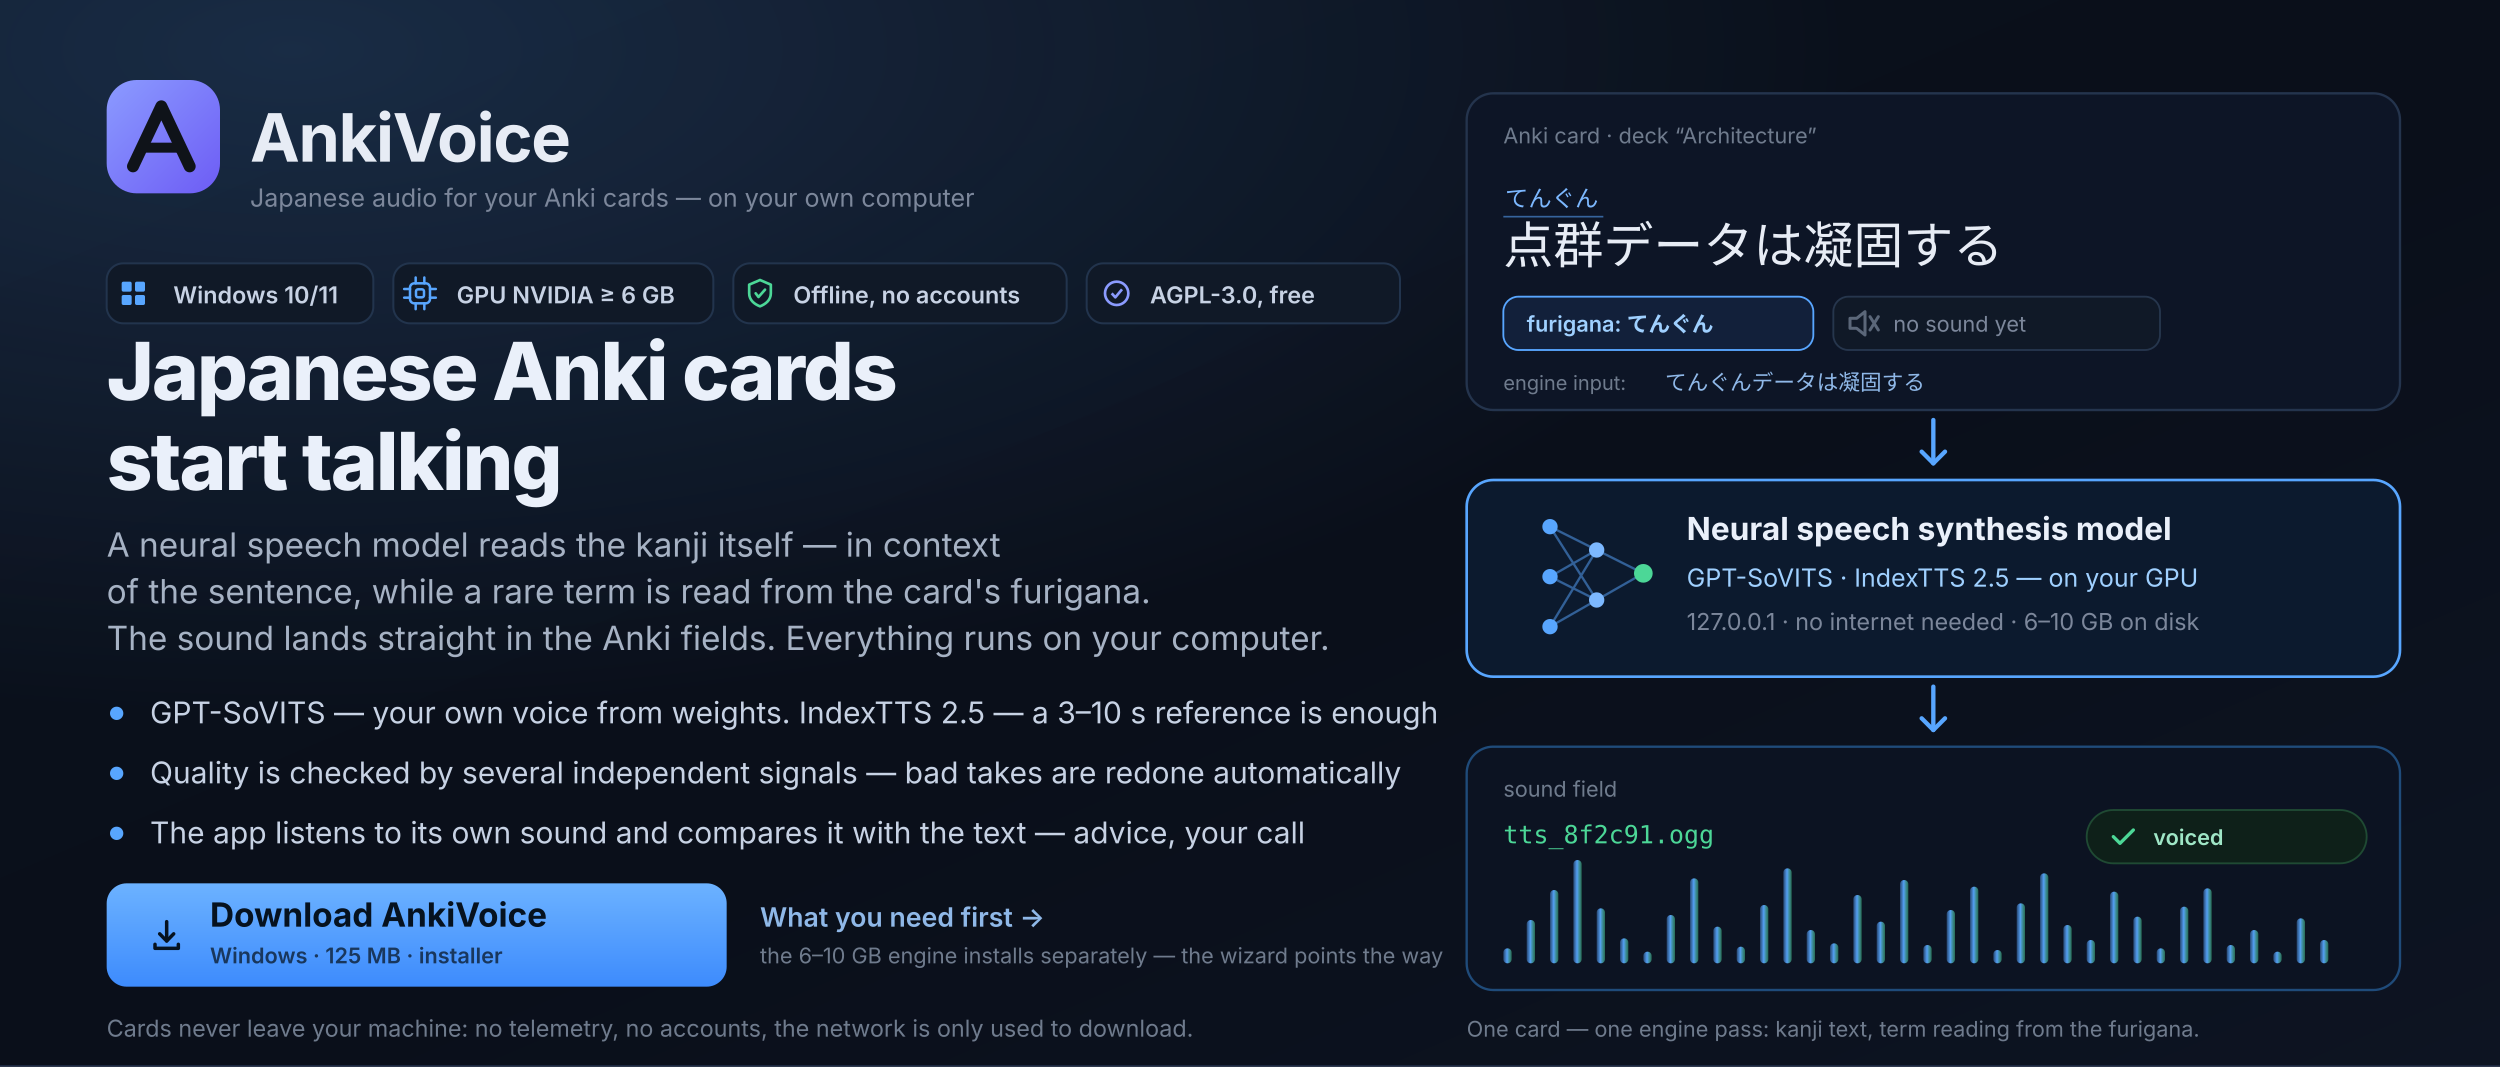
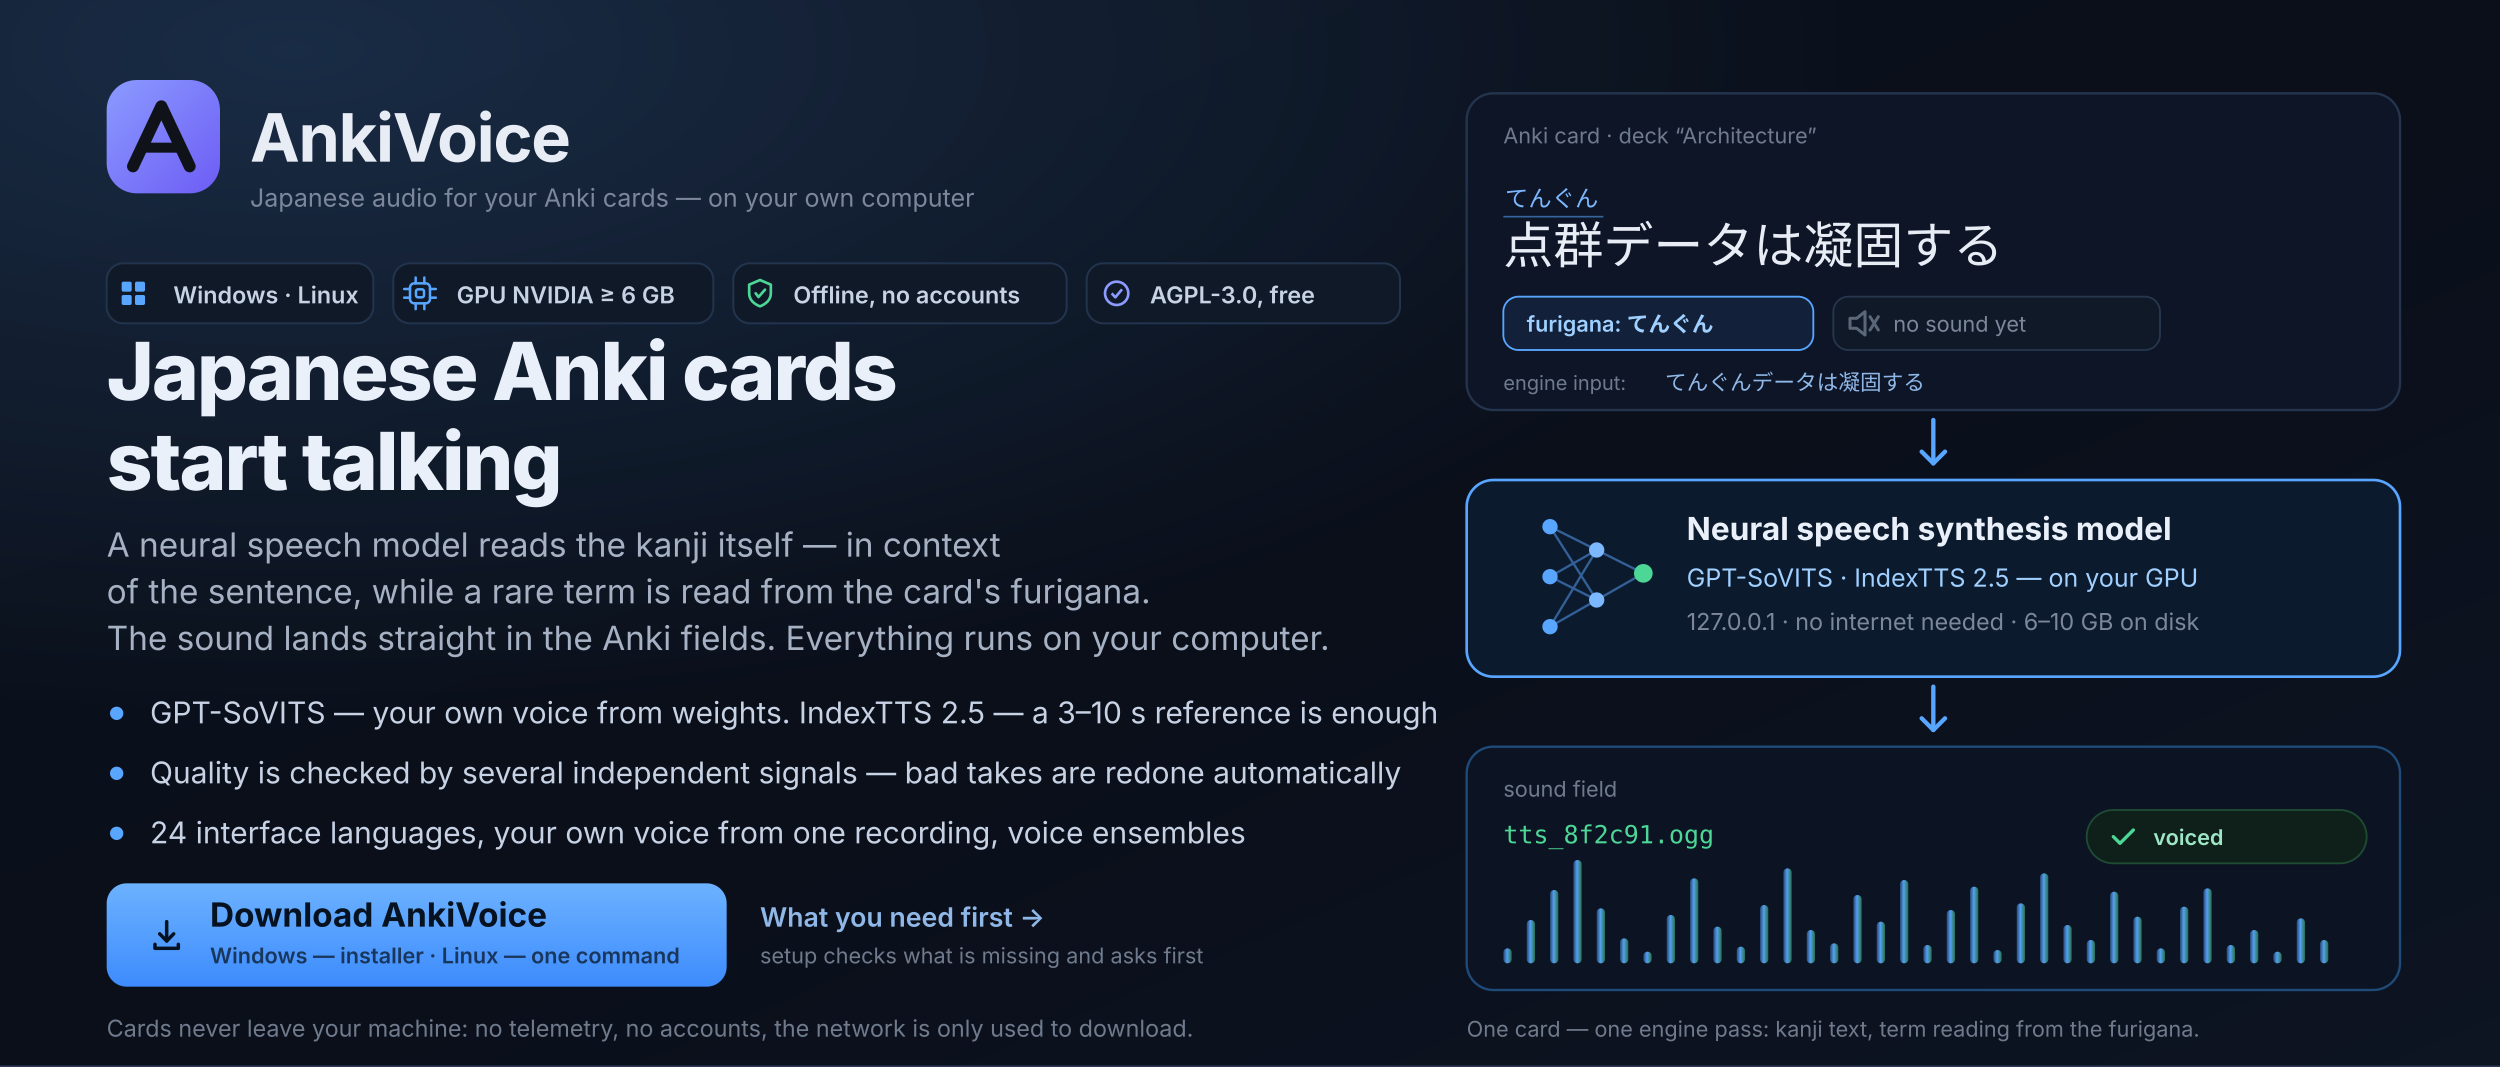
<svg xmlns="http://www.w3.org/2000/svg" width="1500" height="640" viewBox="0 0 1500 640" role="img" aria-label="AnkiVoice — шапка страницы: японская карточка Anki уходит в нейросетевую модель синтеза речи на вашем компьютере и возвращается озвученной" xml:lang="ru" font-family="Inter, 'Segoe UI', Roboto, 'Helvetica Neue', Arial, sans-serif">
  <defs>
    <linearGradient id="bgGrad" x1="0" y1="0" x2="1" y2="1">
      <stop offset="0" stop-color="#0b111c" />
      <stop offset="0.55" stop-color="#0a0f1a" />
      <stop offset="1" stop-color="#0d1422" />
    </linearGradient>
    <radialGradient id="glow" cx="0.12" cy="0.05" r="0.62">
      <stop offset="0" stop-color="#58a6ff" stop-opacity="0.18" />
      <stop offset="1" stop-color="#58a6ff" stop-opacity="0" />
    </radialGradient>
    <linearGradient id="markGrad" x1="0" y1="0" x2="1" y2="1">
      <stop offset="0" stop-color="#8B9BFF" />
      <stop offset="1" stop-color="#6D5CF5" />
    </linearGradient>
    <linearGradient id="btnGrad" x1="0" y1="0" x2="0" y2="1">
      <stop offset="0" stop-color="#6cb2ff" />
      <stop offset="1" stop-color="#3d8bfd" />
    </linearGradient>
    <linearGradient id="waveGrad" x1="0" y1="0" x2="1" y2="0">
      <stop offset="0" stop-color="#58a6ff" stop-opacity="0.35" />
      <stop offset="0.45" stop-color="#58a6ff" stop-opacity="0.95" />
      <stop offset="1" stop-color="#4CD797" stop-opacity="0.45" />
    </linearGradient>
    <g id="logoMark">
      <rect x="0" y="0" width="68" height="68" rx="18" fill="url(#markGrad)" />
      <path d="M15.8 51.8 L32.8 15.8 L49.8 51.8" fill="none" stroke="#0F1319" stroke-width="7.2" stroke-linecap="round" stroke-linejoin="round" />
      <path d="M24.2 40.6 H43.6" stroke="#0F1319" stroke-width="6" stroke-linecap="round" />
    </g>
    <g id="icoWin" fill="currentColor">
      <rect x="-7" y="-7" width="6" height="6" rx="1" />
      <rect x="1" y="-7" width="6" height="6" rx="1" />
      <rect x="-7" y="1" width="6" height="6" rx="1" />
      <rect x="1" y="1" width="6" height="6" rx="1" />
    </g>
    <g id="icoChip" fill="none" stroke="currentColor" stroke-width="1.5" stroke-linecap="round">
      <rect x="-6" y="-6" width="12" height="12" rx="2.6" />
      <rect x="-2.4" y="-2.4" width="4.8" height="4.8" rx="1.2" />
      <path d="M-6 -2.6 H-9.5 M-6 2.6 H-9.5 M6 -2.6 H9.5 M6 2.6 H9.5 M-2.6 -6 V-9.5 M2.6 -6 V-9.5 M-2.6 6 V9.5 M2.6 6 V9.5" />
    </g>
    <g id="icoShield" fill="none" stroke="currentColor" stroke-width="1.6" stroke-linejoin="round" stroke-linecap="round">
      <path d="M0 -8 L6.5 -5.2 V0 C6.5 4 3.4 6.5 0 7.8 C-3.4 6.5 -6.5 4 -6.5 0 V-5.2 Z" />
      <path d="M-2.6 0 L-0.9 2.2 L3 -2.2" />
    </g>
    <g id="icoSeal" fill="none" stroke="currentColor" stroke-width="1.6" stroke-linejoin="round">
      <circle r="7" />
      <path d="M-3 0 L-0.8 2.4 L3.2 -2.4" />
    </g>
    <g id="icoDownload" fill="none" stroke="currentColor" stroke-width="2.1" stroke-linecap="round" stroke-linejoin="round">
      <path d="M0 -8 V3.5" />
      <path d="M-4.2 -0.7 L0 3.6 L4.2 -0.7" />
      <path d="M-7 5.6 V8 H7 V5.6" />
    </g>
    <g id="icoMute" fill="none" stroke="currentColor" stroke-width="1.8" stroke-linecap="round" stroke-linejoin="round">
      <path d="M-8 -3 H-4 L1 -7 V7 L-4 3 H-8 Z" />
      <path d="M4 -4 L9 4 M9 -4 L4 4" />
    </g>
    <g id="icoCheck" fill="none" stroke="currentColor" stroke-width="2" stroke-linecap="round" stroke-linejoin="round">
      <path d="M-6 0 L-2 4 L6 -4" />
    </g>
    <g id="arrowDown" stroke="#58a6ff" stroke-width="2.6" fill="none" stroke-linecap="round" stroke-linejoin="round">
      <path d="M0 0 V26" />
      <path d="M-7 19 L0 26 L7 19" />
    </g>
    <g id="neural" stroke="#58a6ff" fill="none">
      <path d="M930 316 L958 330 M930 316 L958 360 M930 346 L958 330 M930 346 L958 360 M930 376 L958 330 M930 376 L958 360 M958 330 L986 344 M958 360 L986 344" stroke-width="1.4" stroke-opacity="0.5" />
      <circle cx="930" cy="316" r="4.6" fill="#58a6ff" stroke="none" />
      <circle cx="930" cy="346" r="4.6" fill="#58a6ff" stroke="none" />
      <circle cx="930" cy="376" r="4.6" fill="#58a6ff" stroke="none" />
      <circle cx="958" cy="330" r="4.6" fill="#7cb8ff" stroke="none" />
      <circle cx="958" cy="360" r="4.6" fill="#7cb8ff" stroke="none" />
      <circle cx="986" cy="344" r="5.6" fill="#4CD797" stroke="none" />
    </g>
  </defs>
  <rect x="0" y="0" width="1500" height="640" fill="url(#bgGrad)" />
  <rect x="0" y="0" width="1500" height="640" fill="url(#glow)" />
  <line x1="0" y1="639.5" x2="1500" y2="639.5" stroke="#1b2740" stroke-width="1" />
  <use href="#logoMark" x="64" y="48" />
  <text x="150" y="97" font-size="40" font-weight="700" letter-spacing="-0.8" fill="#E7ECF5">AnkiVoice</text>
  <text x="150" y="124" font-size="15" fill="#7C879B">Japanese audio for your Anki cards — on your own computer</text>
  <g>
    <rect x="64" y="158" width="160" height="36" rx="10" fill="#101927" stroke="#22344d" stroke-width="1.2" />
    <use href="#icoWin" x="80" y="176" color="#58a6ff" />
-     <text x="104" y="182" font-size="14" font-weight="600" fill="#C7D2E4">Windows 10/11</text>
+     <text x="104" y="182" font-size="14" font-weight="600" fill="#C7D2E4">Windows · Linux</text>
    <rect x="236" y="158" width="192" height="36" rx="10" fill="#101927" stroke="#22344d" stroke-width="1.2" />
    <use href="#icoChip" x="252" y="176" color="#58a6ff" />
    <text x="274" y="182" font-size="14" font-weight="600" fill="#C7D2E4">GPU NVIDIA ≥ 6 GB</text>
    <rect x="440" y="158" width="200" height="36" rx="10" fill="#101927" stroke="#22344d" stroke-width="1.2" />
    <use href="#icoShield" x="456" y="176" color="#4CD797" />
    <text x="476" y="182" font-size="14" font-weight="600" fill="#C7D2E4">Offline, no accounts</text>
    <rect x="652" y="158" width="188" height="36" rx="10" fill="#101927" stroke="#22344d" stroke-width="1.2" />
    <use href="#icoSeal" x="670" y="176" color="#8B9BFF" />
    <text x="690" y="182" font-size="14" font-weight="600" fill="#C7D2E4">AGPL-3.0, free</text>
  </g>
  <text x="64" y="240" font-size="48" font-weight="800" letter-spacing="-1.2" fill="#EAF0FA">Japanese Anki cards</text>
  <text x="64" y="294" font-size="48" font-weight="800" letter-spacing="-1.2" fill="#EAF0FA">start talking</text>
  <text x="64" y="334" font-size="20" fill="#A6B2C4">A neural speech model reads the kanji itself — in context</text>
  <text x="64" y="362" font-size="20" fill="#A6B2C4">of the sentence, while a rare term is read from the card's furigana.</text>
  <text x="64" y="390" font-size="20" fill="#A6B2C4">The sound lands straight in the Anki fields. Everything runs on your computer.</text>
  <g font-size="18" fill="#C7D2E4">
    <circle cx="70" cy="428" r="4" fill="#58a6ff" />
    <text x="90" y="434">GPT-SoVITS — your own voice from weights. IndexTTS 2.5 — a 3–10 s reference is enough</text>
    <circle cx="70" cy="464" r="4" fill="#58a6ff" />
    <text x="90" y="470">Quality is checked by several independent signals — bad takes are redone automatically</text>
    <circle cx="70" cy="500" r="4" fill="#58a6ff" />
-     <text x="90" y="506">The app listens to its own sound and compares it with the text — advice, your call</text>
+     <text x="90" y="506">24 interface languages, your own voice from one recording, voice ensembles</text>
  </g>
  <rect x="64" y="530" width="372" height="62" rx="12" fill="url(#btnGrad)" />
  <use href="#icoDownload" x="100" y="561" color="#06121f" />
  <text x="126" y="556" font-size="20" font-weight="700" fill="#06121f">Download AnkiVoice</text>
-   <text x="126" y="578" font-size="13" font-weight="600" fill="#06121f" fill-opacity="0.72">Windows · 125 MB · installer</text>
+   <text x="126" y="578" font-size="13" font-weight="600" fill="#06121f" fill-opacity="0.72">Windows — installer · Linux — one command</text>
  <text x="456" y="556" font-size="16" font-weight="600" fill="#8FB8E8">What you need first →</text>
-   <text x="456" y="578" font-size="13" fill="#6F7B8D">the 6–10 GB engine installs separately — the wizard points the way</text>
+   <text x="456" y="578" font-size="13" fill="#6F7B8D">setup checks what is missing and asks first</text>
  <text x="64" y="622" font-size="14" fill="#6F7B8D">Cards never leave your machine: no telemetry, no accounts, the network is only used to download.</text>
  <g>
    <rect x="880" y="56" width="560" height="190" rx="16" fill="#0d1526" stroke="#24344d" stroke-width="1.4" />
    <text x="902" y="86" font-size="13" fill="#6F7B8D">Anki card · deck “Architecture”</text>
    <text x="902" y="158" font-size="30" fill="#E7ECF5">点群データは凝固する</text>
    <text x="903" y="124" font-size="14" fill="#7cb8ff">てんぐん</text>
    <line x1="902" y1="130" x2="962" y2="130" stroke="#58a6ff" stroke-width="1" stroke-opacity="0.55" />
    <rect x="902" y="178" width="186" height="32" rx="9" fill="#12203a" stroke="#58a6ff" stroke-width="1.1" />
    <text x="916" y="199" font-size="13" font-weight="600" fill="#9fd0ff">furigana: てんぐん</text>
    <rect x="1100" y="178" width="196" height="32" rx="9" fill="#101927" stroke="#26364d" stroke-width="1.1" />
    <use href="#icoMute" x="1118" y="194" color="#5B6779" />
    <text x="1136" y="199" font-size="13" fill="#7C879B">no sound yet</text>
    <text x="902" y="234" font-size="12" fill="#6F7B8D">engine input:</text>
    <text x="999" y="234" font-family="Consolas, 'JetBrains Mono', monospace" font-size="13" fill="#8FB8E8">てんぐんデータは凝固する</text>
  </g>
  <use href="#arrowDown" x="1160" y="252" />
  <g>
    <rect x="880" y="288" width="560" height="118" rx="16" fill="#0c1a2e" stroke="#58a6ff" stroke-width="1.6" />
    <use href="#neural" x="0" y="0" />
    <text x="1012" y="324" font-size="19" font-weight="700" fill="#EAF0FA">Neural speech synthesis model</text>
    <text x="1012" y="352" font-size="15" fill="#9fd0ff">GPT-SoVITS · IndexTTS 2.5 — on your GPU</text>
    <text x="1012" y="378" font-size="14" fill="#7C879B">127.0.0.1 · no internet needed · 6–10 GB on disk</text>
  </g>
  <use href="#arrowDown" x="1160" y="412" />
  <g>
    <rect x="880" y="448" width="560" height="146" rx="16" fill="#0c1322" stroke="#1f4b7a" stroke-width="1.4" />
    <text x="902" y="478" font-size="13" fill="#6F7B8D">sound field</text>
    <text x="902" y="506" font-family="Consolas, 'JetBrains Mono', monospace" font-size="15" fill="#4CD797">tts_8f2c91.ogg</text>
    <rect x="1252" y="486" width="168" height="32" rx="16" fill="#0e2019" stroke="#1f4a33" stroke-width="1.1" />
    <use href="#icoCheck" x="1274" y="502" color="#4CD797" />
    <text x="1292" y="507" font-size="13" font-weight="600" fill="#9fe6c6">voiced</text>
    <g transform="translate(0,0)" fill="url(#waveGrad)">
      <rect x="902" y="569" width="5" height="9" rx="2.5" />
      <rect x="916" y="552" width="5" height="26" rx="2.5" />
      <rect x="930" y="534" width="5" height="44" rx="2.5" />
      <rect x="944" y="516" width="5" height="62" rx="2.5" />
      <rect x="958" y="545" width="5" height="33" rx="2.5" />
      <rect x="972" y="563" width="5" height="15" rx="2.5" />
      <rect x="986" y="571" width="5" height="7" rx="2.5" />
      <rect x="1000" y="549" width="5" height="29" rx="2.5" />
      <rect x="1014" y="527" width="5" height="51" rx="2.5" />
      <rect x="1028" y="556" width="5" height="22" rx="2.5" />
      <rect x="1042" y="568" width="5" height="10" rx="2.5" />
      <rect x="1056" y="543" width="5" height="35" rx="2.5" />
      <rect x="1070" y="521" width="5" height="57" rx="2.5" />
      <rect x="1084" y="558" width="5" height="20" rx="2.5" />
      <rect x="1098" y="566" width="5" height="12" rx="2.5" />
      <rect x="1112" y="537" width="5" height="41" rx="2.5" />
      <rect x="1126" y="553" width="5" height="25" rx="2.5" />
      <rect x="1140" y="528" width="5" height="50" rx="2.5" />
      <rect x="1154" y="567" width="5" height="11" rx="2.5" />
      <rect x="1168" y="546" width="5" height="32" rx="2.5" />
      <rect x="1182" y="532" width="5" height="46" rx="2.5" />
      <rect x="1196" y="570" width="5" height="8" rx="2.5" />
      <rect x="1210" y="542" width="5" height="36" rx="2.5" />
      <rect x="1224" y="524" width="5" height="54" rx="2.5" />
      <rect x="1238" y="555" width="5" height="23" rx="2.5" />
      <rect x="1252" y="564" width="5" height="14" rx="2.5" />
      <rect x="1266" y="535" width="5" height="43" rx="2.5" />
      <rect x="1280" y="550" width="5" height="28" rx="2.5" />
      <rect x="1294" y="569" width="5" height="9" rx="2.5" />
      <rect x="1308" y="544" width="5" height="34" rx="2.5" />
      <rect x="1322" y="533" width="5" height="45" rx="2.5" />
      <rect x="1336" y="567" width="5" height="11" rx="2.5" />
      <rect x="1350" y="558" width="5" height="20" rx="2.5" />
      <rect x="1364" y="571" width="5" height="7" rx="2.5" />
      <rect x="1378" y="551" width="5" height="27" rx="2.5" />
      <rect x="1392" y="564" width="5" height="14" rx="2.5" />
    </g>
  </g>
  <text x="880" y="622" font-size="13" fill="#6F7B8D">One card — one engine pass: kanji text, term reading from the furigana.</text>
</svg>
